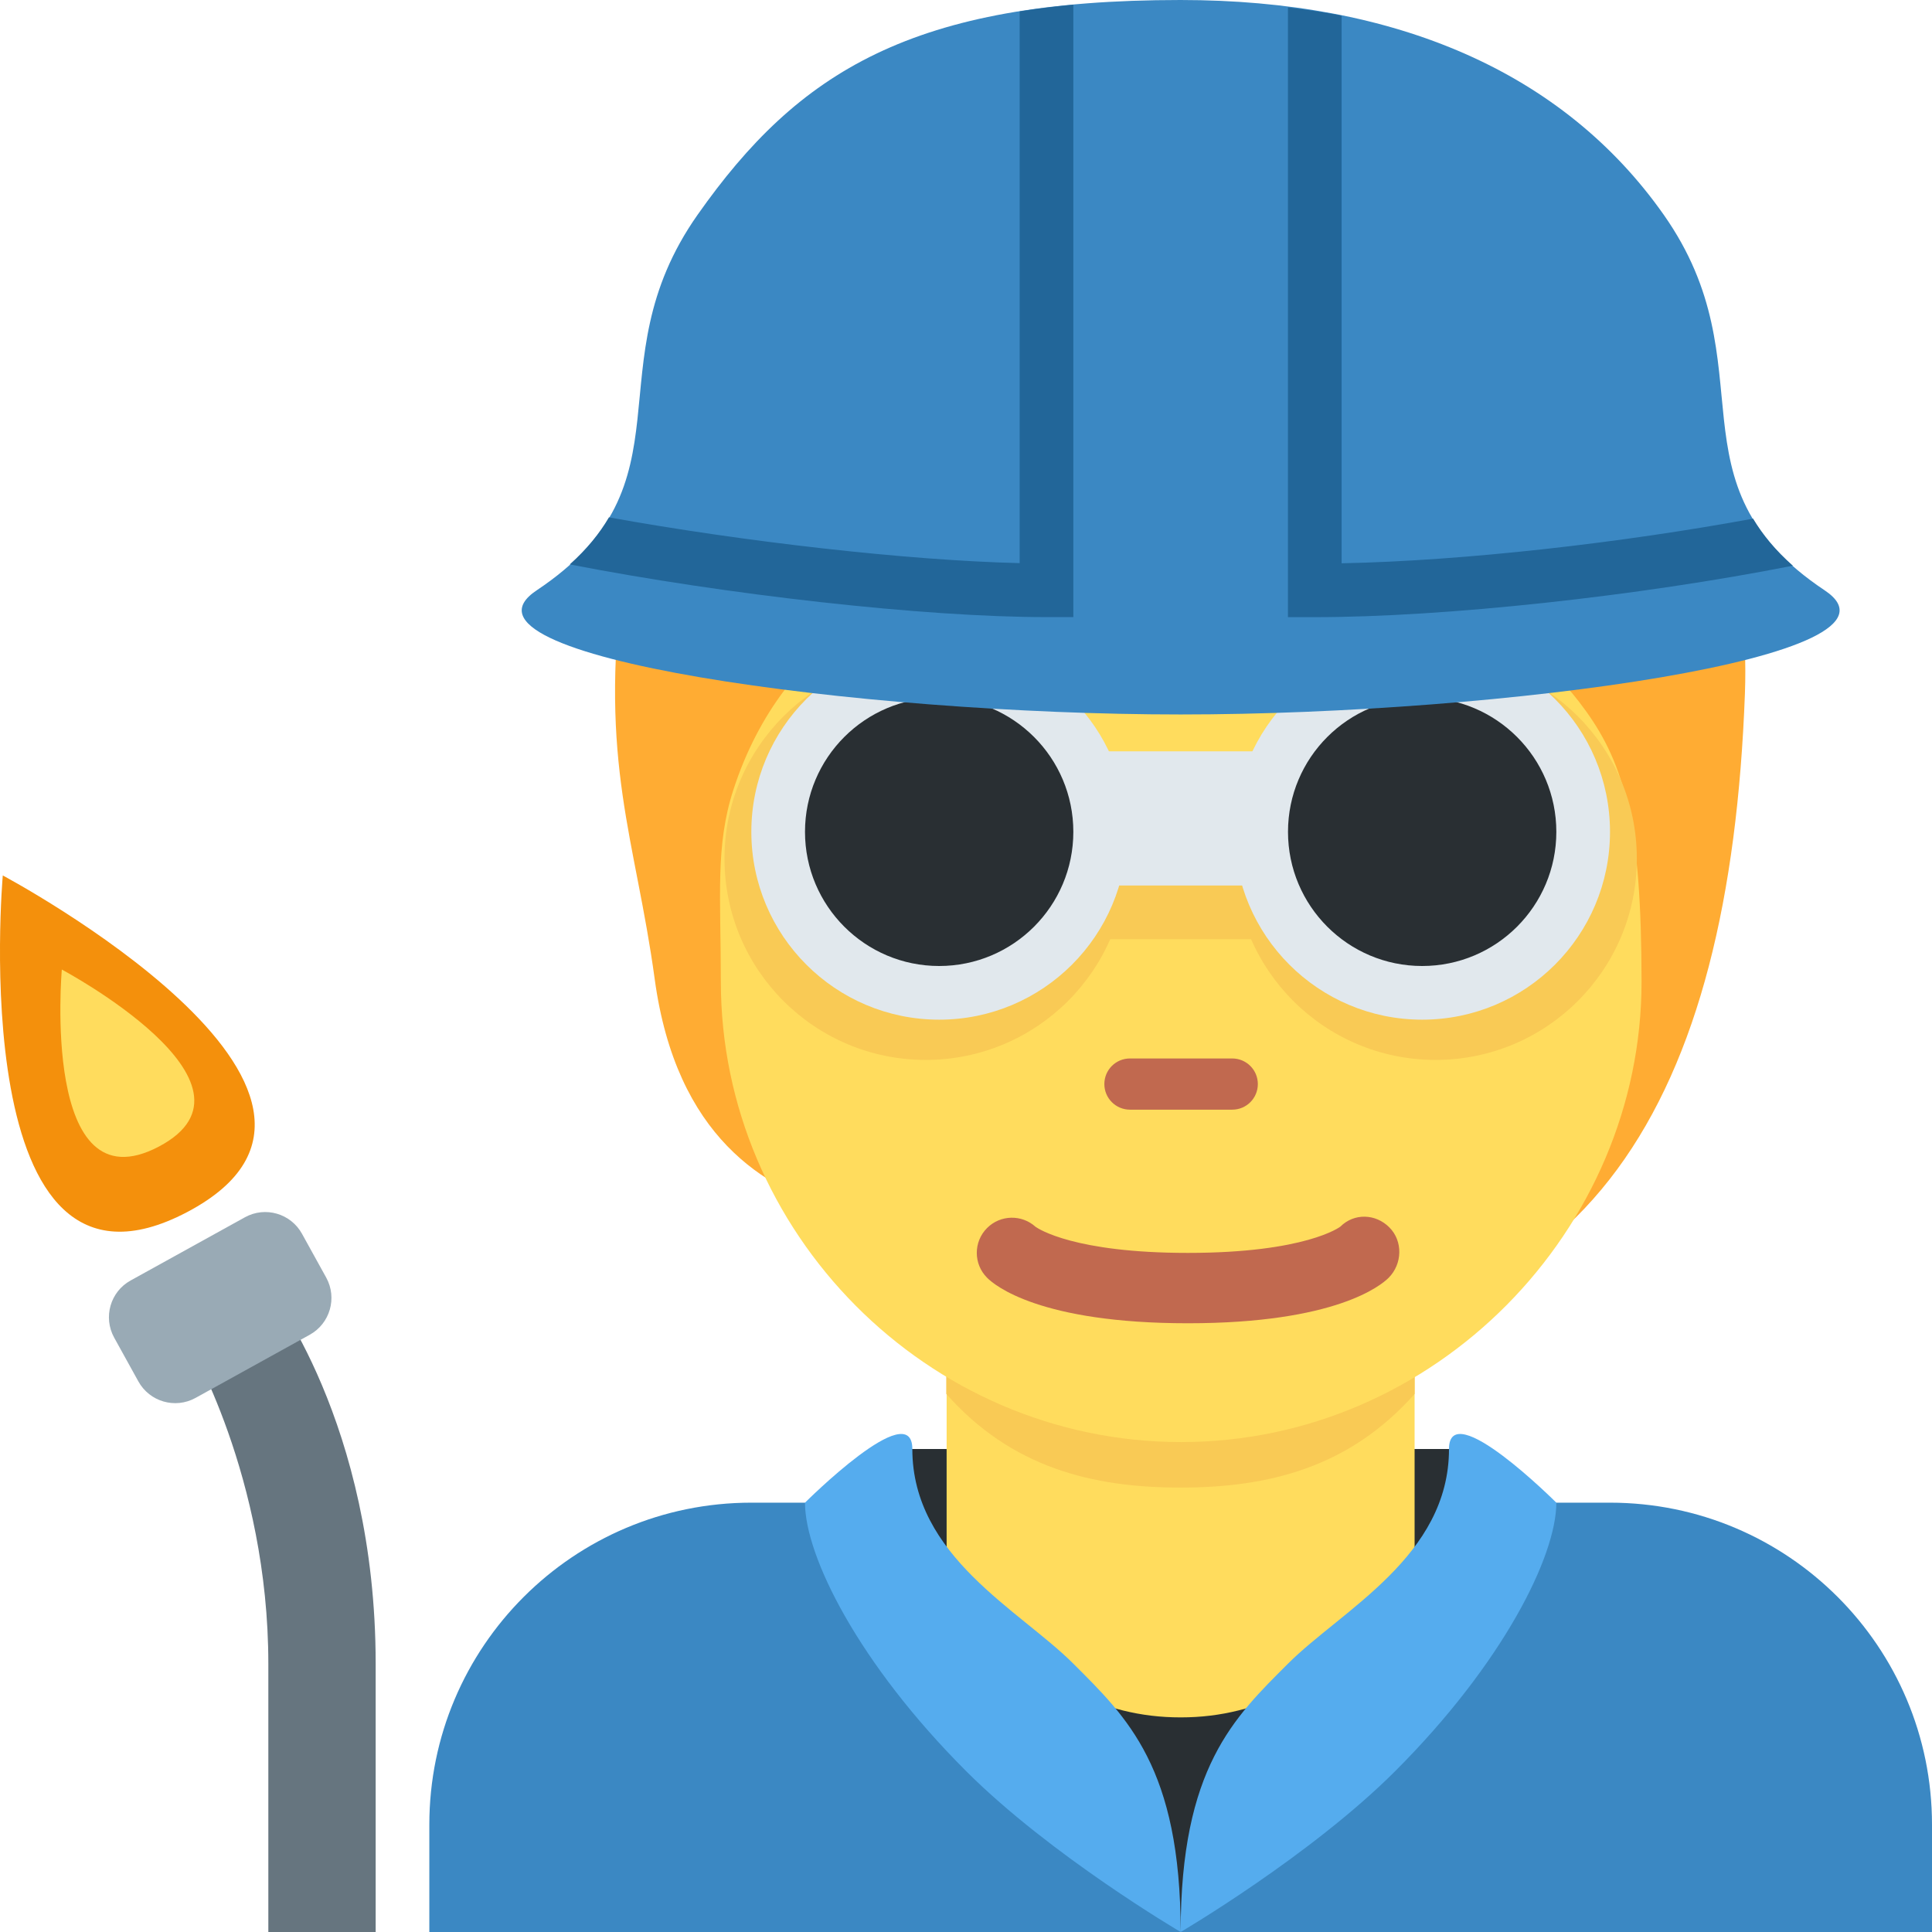
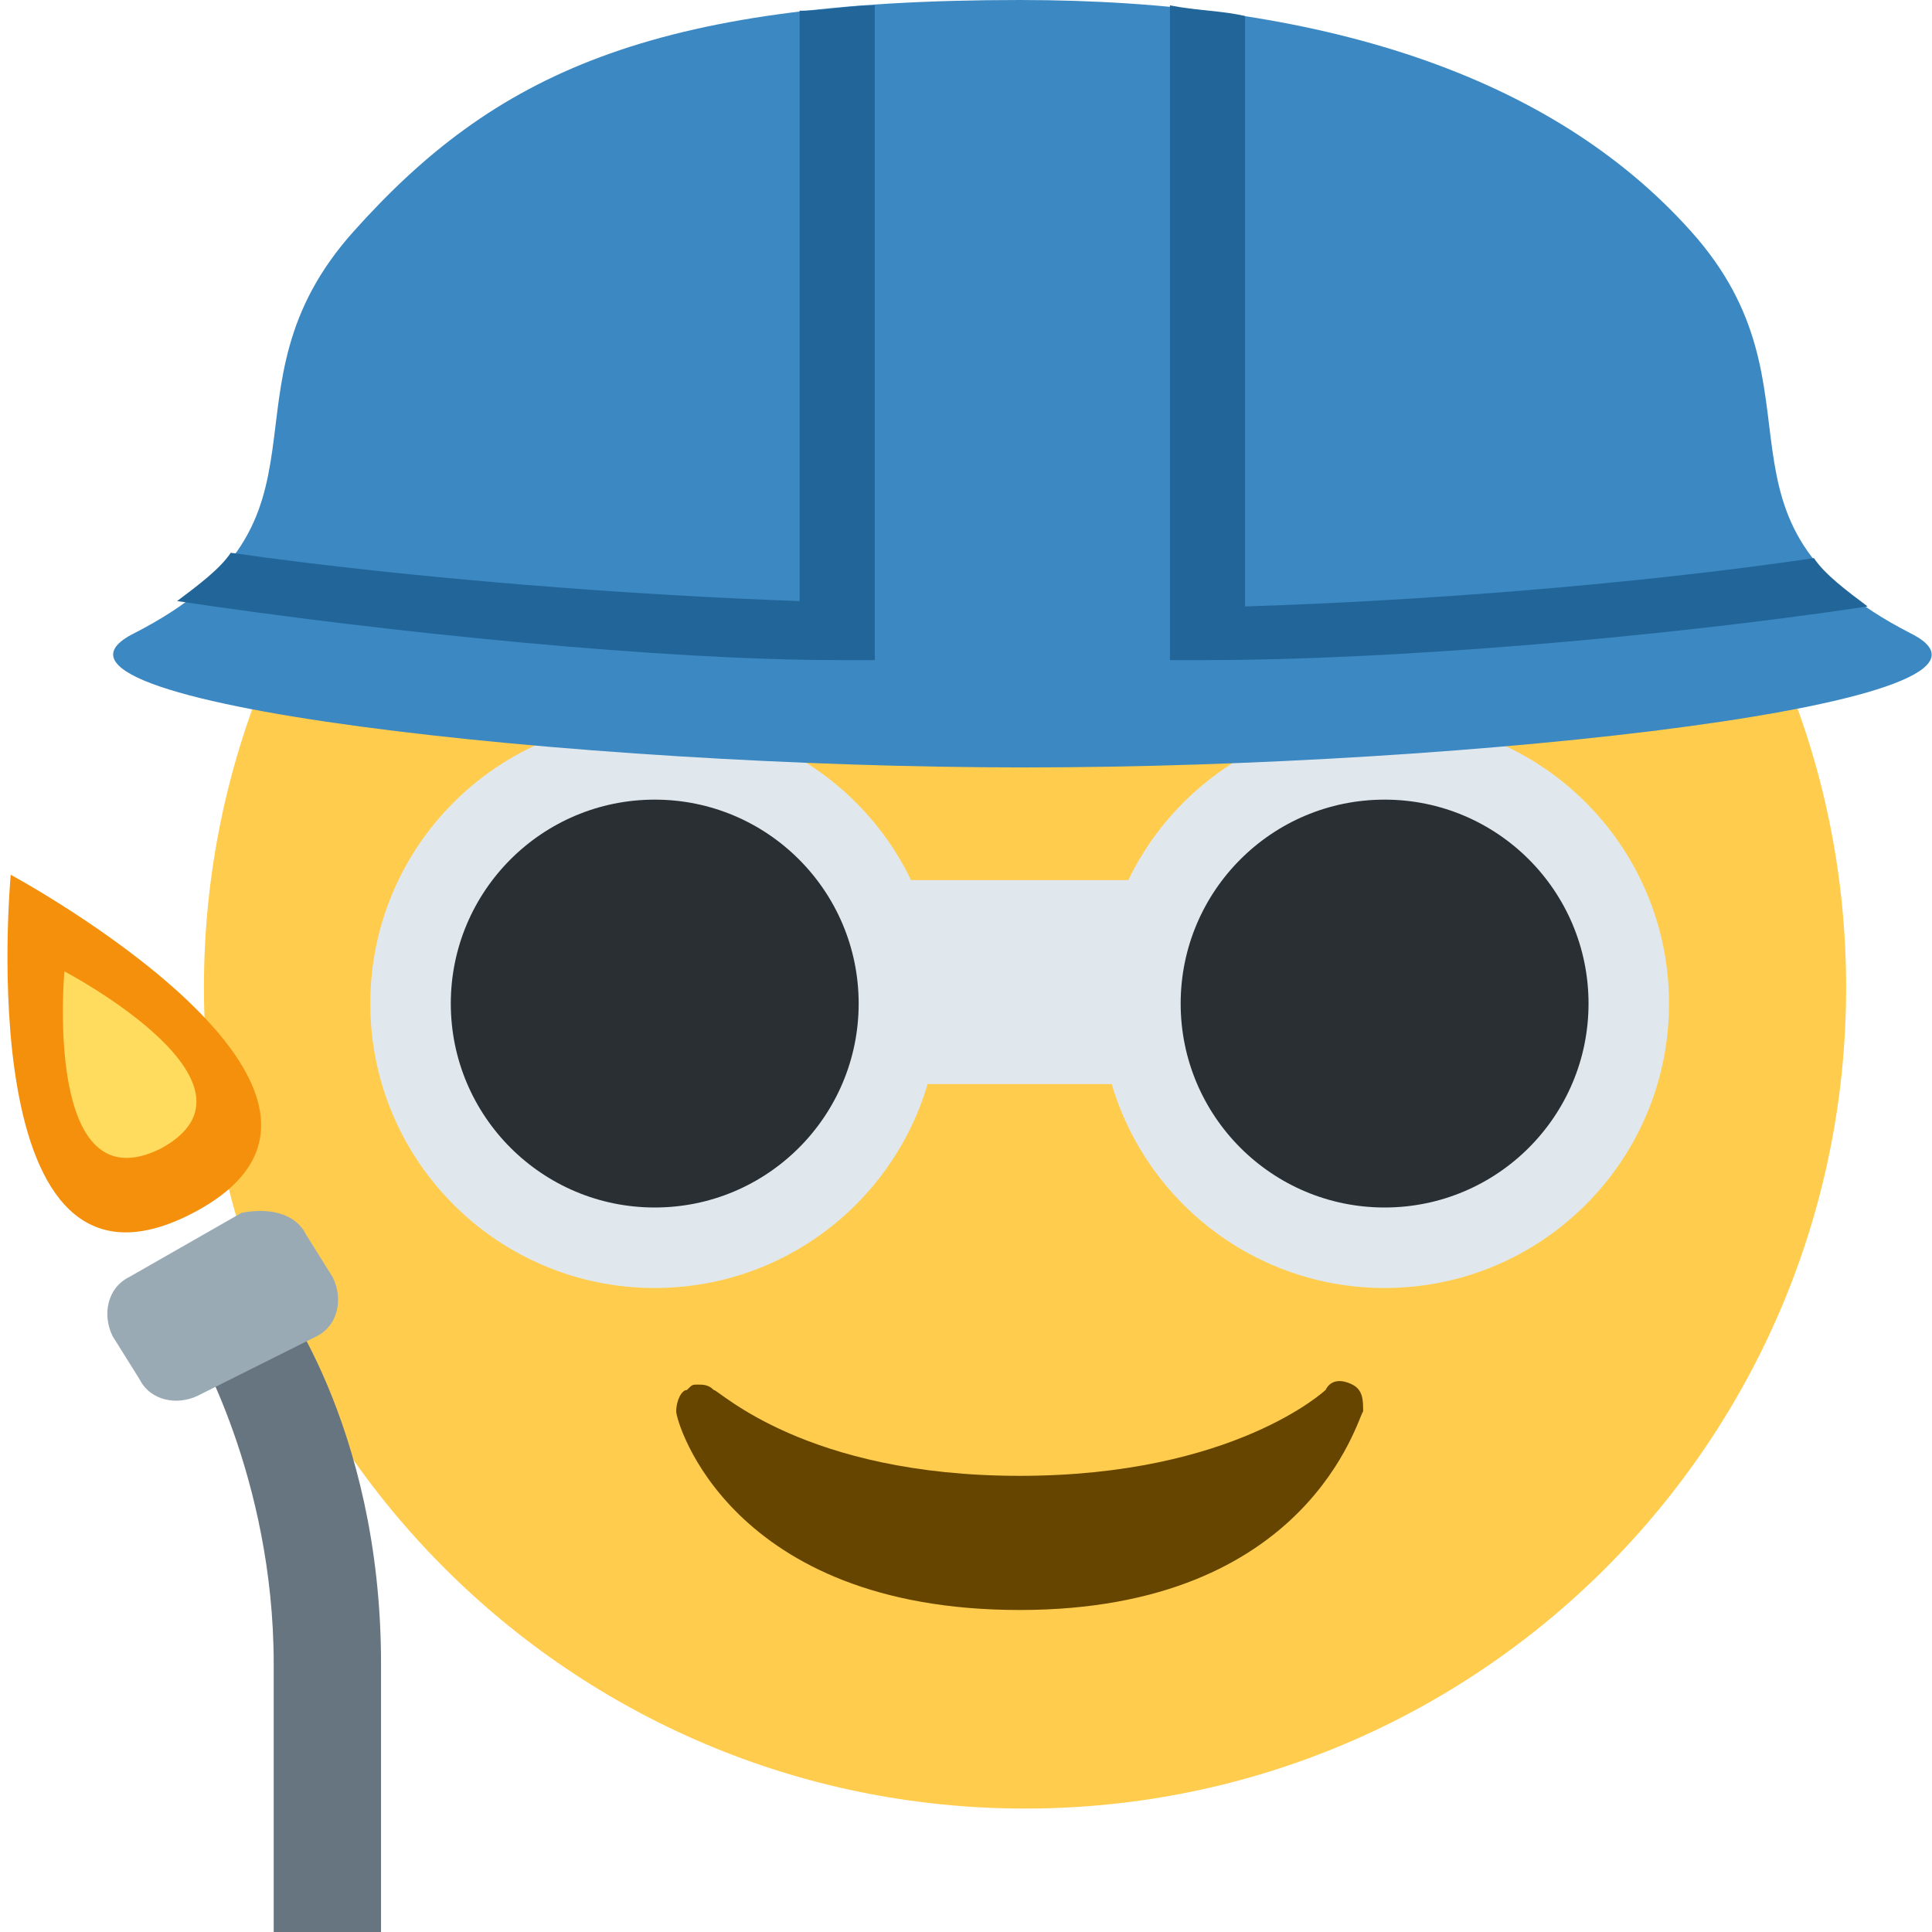
- <svg xmlns="http://www.w3.org/2000/svg" viewBox="0 0 36 36">
-   <path fill="#3B88C3" d="M36 36v-2c0-3.314-2.686-6-6-6H14c-3.313 0-6 2.686-6 6v2h28z" />
-   <path fill="#292F33" d="M22 35.999L16.4 27h11.2z" />
-   <path fill="#FFDC5D" d="M17.64 30.038c1.744 1.268 2.848 1.963 4.36 1.963 1.512 0 2.615-.696 4.359-1.963v-5.749h-8.72v5.749z" />
-   <path fill="#55ACEE" d="M15 28c0 1 1 3 3 5 1.581 1.581 4 3 4 3 0-3.063-1-4-2-5s-3-2-3-4c0-1-2 1-2 1m14 0c0 1-1 3-3 5-1.581 1.581-4 3-4 3 0-3.063 1-4 2-5s3-2 3-4c0-1 2 1 2 1" />
-   <path fill="#F9CA55" d="M17.632 25.973c1.216 1.374 2.724 1.746 4.364 1.746 1.639 0 3.147-.372 4.364-1.746v-3.491h-8.728v3.491z" />
-   <path fill="#FFAC33" d="M25.152 3.3c-1.925-.623-5.876-.46-7.008 1.012-2.944.057-6.083 2.932-6.536 6.443-.448 3.475.235 4.874.591 7.486.403 2.96 2.067 3.907 3.397 4.303 1.914 2.529 3.949 2.421 7.366 2.421 6.672 0 9.271-4.458 9.552-12.04.169-4.585-2.522-8.059-7.362-9.625z" />
-   <path fill="#FFDC5D" d="M29.547 13.243c-.646-.894-1.472-1.614-3.284-1.868.68.311 1.331 1.387 1.416 1.982.085.595.17 1.076-.368.481-2.155-2.382-4.502-1.444-6.827-2.899-1.624-1.016-2.119-2.141-2.119-2.141s-.198 1.5-2.661 3.029c-.714.443-1.566 1.43-2.038 2.888-.34 1.048-.234 1.982-.234 3.578 0 4.66 3.841 8.578 8.578 8.578s8.578-3.953 8.578-8.578c-.002-2.898-.305-4.03-1.041-5.05z" />
-   <path fill="#C1694F" d="M22.961 20.677h-1.906c-.263 0-.477-.213-.477-.477s.213-.477.477-.477h1.906c.263 0 .477.213.477.477s-.213.477-.477.477z" />
-   <path fill="#662113" d="M18.195 17.341c-.526 0-.953-.427-.953-.953v-.953c0-.526.427-.953.953-.953s.953.427.953.953v.953c0 .526-.426.953-.953.953zm7.626 0c-.526 0-.953-.427-.953-.953v-.953c0-.526.427-.953.953-.953s.953.427.953.953v.953c0 .526-.427.953-.953.953z" />
-   <path fill="#C1694F" d="M22.134 24.657c-2.754 0-3.6-.705-3.741-.848-.256-.256-.256-.671 0-.927.248-.248.646-.255.902-.023.052.037.721.487 2.839.487 2.2 0 2.836-.485 2.842-.49.256-.255.657-.243.913.015.256.256.242.683-.014.939-.142.142-.987.847-3.741.847" />
-   <circle fill="#F9CA55" cx="17.25" cy="16" r="3.75" />
-   <circle fill="#F9CA55" cx="26.75" cy="16" r="3.75" />
-   <path fill="#F9CA55" d="M19.5 15h5v2.5h-5z" />
-   <circle fill="#E1E8ED" cx="17.5" cy="15.5" r="3.5" />
-   <circle fill="#E1E8ED" cx="26.5" cy="15.5" r="3.5" />
-   <path fill="#E1E8ED" d="M19.5 14h5v2.5h-5z" />
-   <circle fill="#292F33" cx="17.5" cy="15.5" r="2.5" />
-   <circle fill="#292F33" cx="26.5" cy="15.5" r="2.5" />
-   <path fill="#66757F" d="M5 24l-1.5 1S5 27.5 5 31v5h2v-5c0-4.5-2-7-2-7z" />
-   <path fill="#99AAB5" d="M6.079 23.807c.208.379.071.854-.307 1.064l-2.13 1.178c-.379.208-.855.07-1.064-.309l-.451-.816c-.208-.379-.072-.855.307-1.064l2.13-1.178c.378-.209.855-.071 1.064.309l.451.816z" />
-   <path fill="#F4900C" d="M3.49 22.584C7.678 20.375.052 16.313.052 16.313s-.75 8.48 3.438 6.271z" />
-   <path fill="#FFDC5D" d="M2.96 21.365c2.202-1.162-1.808-3.299-1.808-3.299s-.394 4.459 1.808 3.299z" />
-   <path fill="#3B88C3" d="M34 11c-3-2-1.008-4.169-3-7-1.874-2.663-5-4-9.003-4C17 0 14.874 1.337 13 4c-1.992 2.831 0 5-3 7-1.861 1.24 6 2.313 12 2.313S35.861 12.24 34 11" />
-   <path fill="#269" d="M20 11.5V.088c-.35.032-.683.074-1 .124v10.281c-2.09-.05-5.124-.396-7.653-.853-.174.297-.41.59-.73.877 2.911.565 6.596.982 8.883.982h.5zm4.5 0c2.421 0 6.037-.393 8.907-.959-.325-.288-.563-.58-.741-.877-2.431.448-5.371.787-7.667.832V.292c-.323-.066-.66-.112-1-.155V11.5h.501z" />
+ <svg xmlns="http://www.w3.org/2000/svg" version="1.1" id="Layer_1" x="0px" y="0px" viewBox="0 0 36 36" style="enable-background:new 0 0 36 36;" xml:space="preserve">
+   <style type="text/css">
+ 	.st0{fill:#FFCC4D;}
+ 	.st1{fill:#664500;}
+ 	.st2{fill:#E1E8ED;}
+ 	.st3{fill:#292F33;}
+ 	.st4{fill:#3B88C3;}
+ 	.st5{fill:#226699;}
+ 	.st6{fill:#66757F;}
+ 	.st7{fill:#99AAB5;}
+ 	.st8{fill:#F4900C;}
+ 	.st9{fill:#FFDC5D;}
+ </style>
+   <circle class="st0" cx="19.1" cy="18.4" r="15.3" />
+   <path class="st1" d="M12.6,26.3c0,0.2,1,3.7,6.4,3.7c5.4,0,6.3-3.6,6.4-3.7c0-0.2,0-0.4-0.2-0.5c-0.2-0.1-0.4-0.1-0.5,0.1  c0,0-1.7,1.6-5.7,1.6s-5.6-1.6-5.7-1.6c-0.1-0.1-0.2-0.1-0.3-0.1c-0.1,0-0.1,0-0.2,0.1C12.7,25.9,12.6,26.1,12.6,26.3z" />
+   <circle class="st2" cx="12.2" cy="18.7" r="5.3" />
+   <circle class="st2" cx="25.8" cy="18.7" r="5.3" />
+   <path class="st2" d="M15.2,16.4h7.6v3.8h-7.6V16.4z" />
+   <circle class="st3" cx="12.2" cy="18.7" r="3.8" />
+   <circle class="st3" cx="25.8" cy="18.7" r="3.8" />
+   <path class="st4" d="M35.6,11.8c-4.1-2.1-1.4-4.5-4.1-7.5C28.9,1.4,24.6,0,19,0C12.1,0,9.2,1.4,6.6,4.3c-2.7,3,0,5.4-4.1,7.5  c-2.6,1.3,8.3,2.5,16.6,2.5S38.2,13.1,35.6,11.8" />
+   <path class="st5" d="M16.3,12.3V0.1c-0.5,0-0.9,0.1-1.4,0.1v11c-2.9-0.1-7.1-0.4-10.6-0.9c-0.2,0.3-0.6,0.6-1,0.9  c4,0.6,9.1,1.1,12.3,1.1L16.3,12.3L16.3,12.3z M22.5,12.3c3.3,0,8.3-0.4,12.3-1c-0.4-0.3-0.8-0.6-1-0.9c-3.4,0.5-7.4,0.8-10.6,0.9  V0.3c-0.4-0.1-0.9-0.1-1.4-0.2v12.2C21.8,12.3,22.5,12.3,22.5,12.3z" />
+   <path class="st6" d="M5.1,24l-1.5,1c0,0,1.5,2.5,1.5,6v5h2v-5C7.1,26.5,5.1,24,5.1,24z" />
+   <path class="st7" d="M6.2,23.8c0.2,0.4,0.1,0.9-0.3,1.1L3.7,26c-0.4,0.2-0.9,0.1-1.1-0.3l-0.5-0.8c-0.2-0.4-0.1-0.9,0.3-1.1l2.1-1.2  C5,22.5,5.5,22.6,5.7,23L6.2,23.8z" />
+   <path class="st8" d="M3.6,22.6c4.2-2.2-3.4-6.3-3.4-6.3S-0.6,24.8,3.6,22.6z" />
+   <path class="st9" d="M3,21.4c2.2-1.2-1.8-3.3-1.8-3.3S0.8,22.5,3,21.4z" />
</svg>
